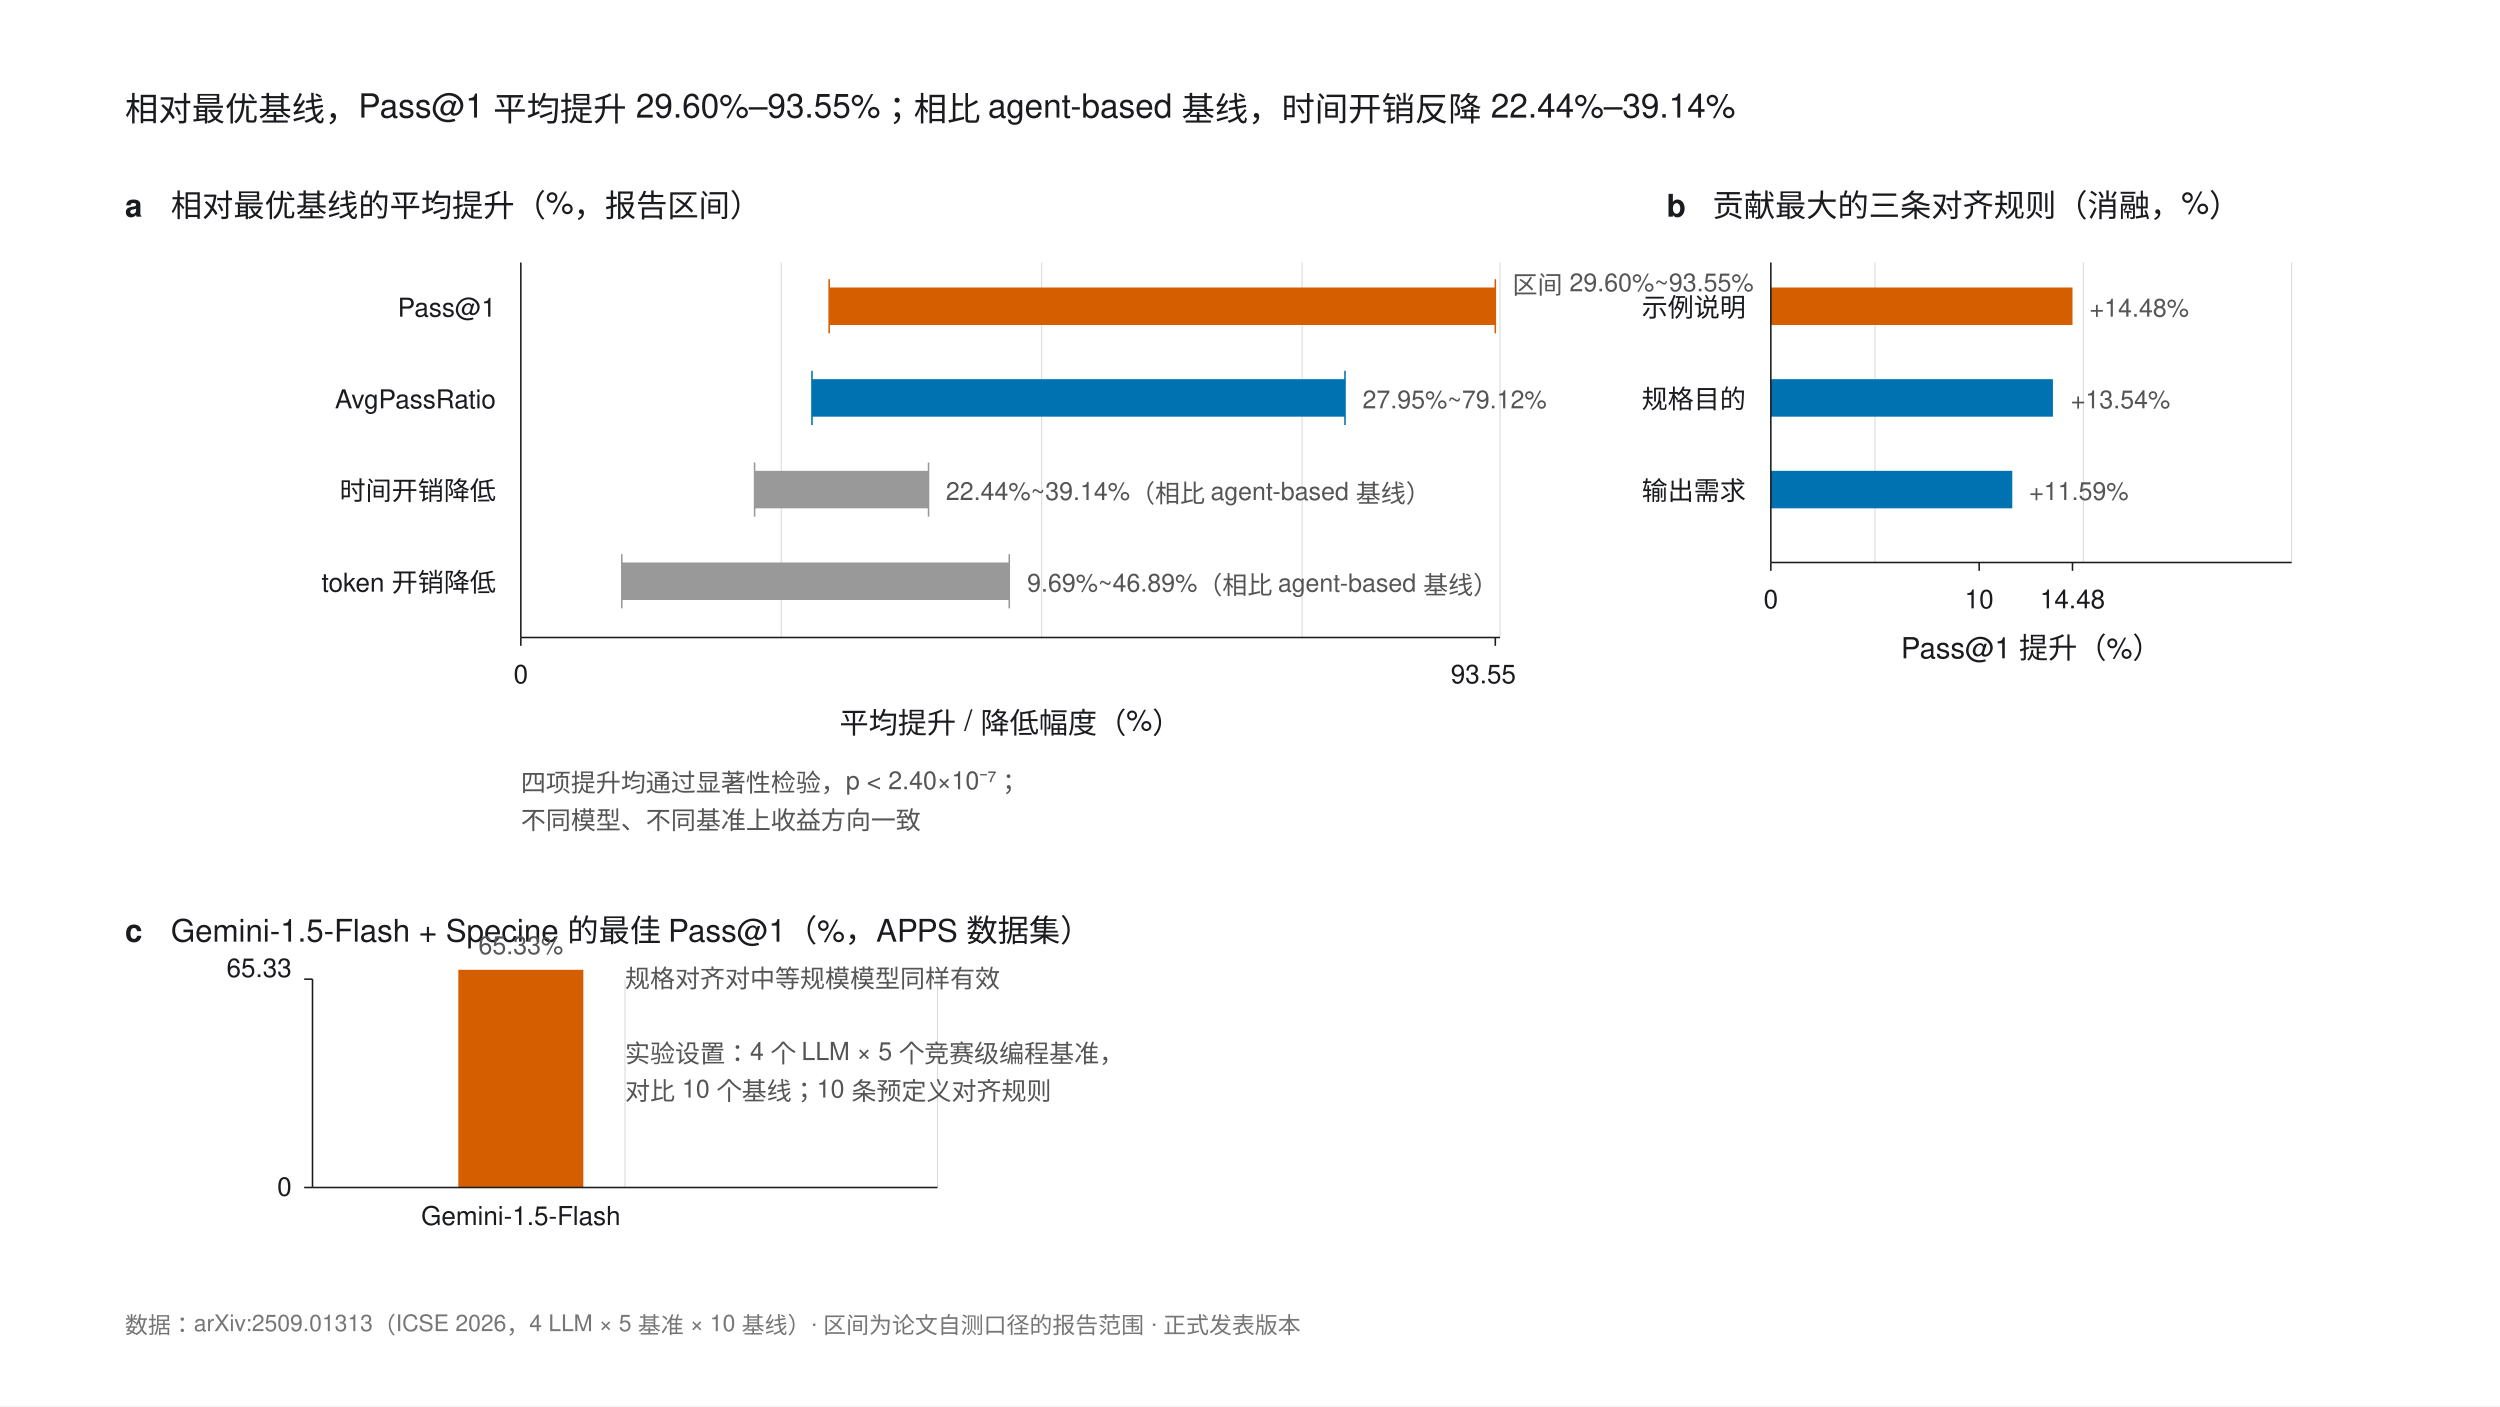
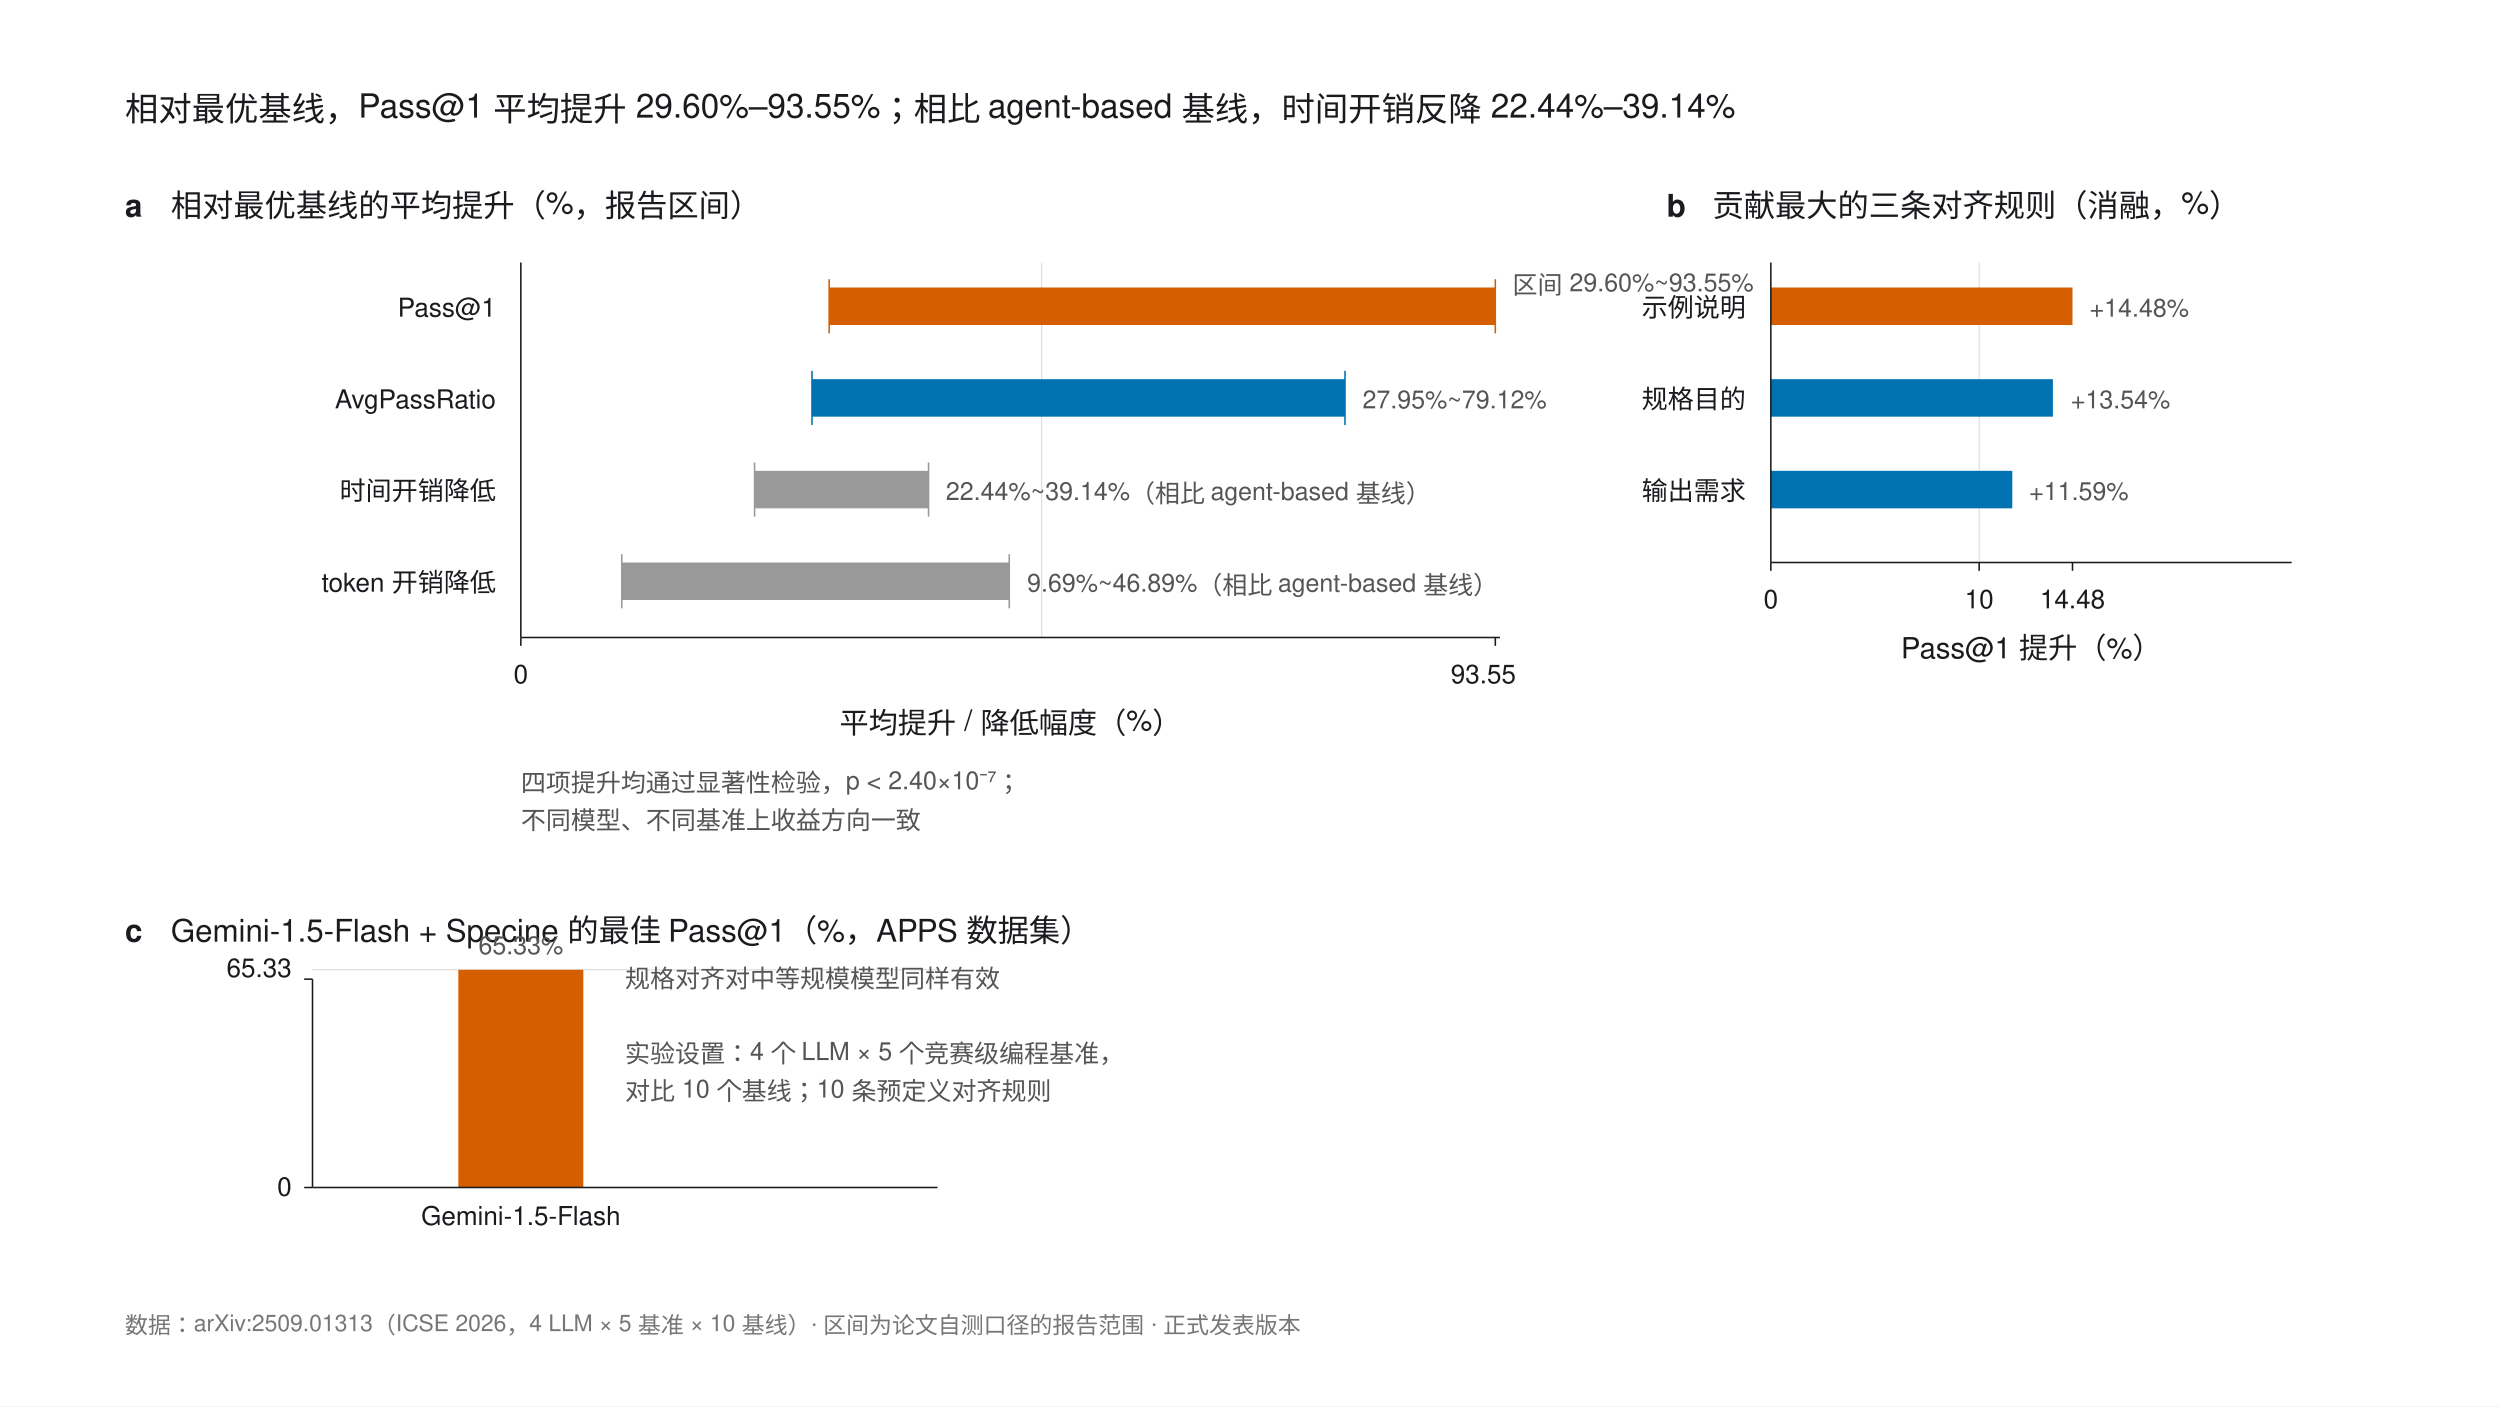
<svg xmlns="http://www.w3.org/2000/svg" width="1200" height="675" viewBox="0 0 1200 675" font-family="'Helvetica Neue',Helvetica,Arial,'PingFang SC',sans-serif">
  <rect width="1200" height="675" fill="#FFFFFF" />
  <text x="60" y="58" font-size="16" fill="#1A1B1E">相对最优基线，Pass@1 平均提升 29.60%–93.55%；相比 agent-based 基线，时间开销反降 22.44%–39.14%</text>
  <text x="60" y="104" font-size="15" font-weight="bold" fill="#1A1B1E">a</text>
  <text x="82" y="104" font-size="15" fill="#1A1B1E">相对最优基线的平均提升（%，报告区间）</text>
  <g stroke="#D9D9D9" stroke-width="0.5">
-     <line x1="375" y1="126" x2="375" y2="306" />
    <line x1="500" y1="126" x2="500" y2="306" />
-     <line x1="625" y1="126" x2="625" y2="306" />
-     <line x1="720" y1="126" x2="720" y2="306" />
  </g>
  <text x="238" y="152" font-size="12.5" fill="#1A1B1E" text-anchor="end">Pass@1</text>
  <rect x="398" y="138" width="319.75" height="18" fill="#D55E00" />
  <line x1="398" y1="134" x2="398" y2="160" stroke="#D55E00" stroke-width="0.75" />
  <line x1="717.75" y1="134" x2="717.75" y2="160" stroke="#D55E00" stroke-width="0.75" />
  <text x="726" y="141" font-size="12" fill="#555">区间 29.60%~93.55%</text>
  <text x="238" y="196" font-size="12.5" fill="#1A1B1E" text-anchor="end">AvgPassRatio</text>
  <rect x="389.75" y="182" width="255.85" height="18" fill="#0072B2" />
  <line x1="389.75" y1="178" x2="389.75" y2="204" stroke="#0072B2" stroke-width="0.75" />
  <line x1="645.6" y1="178" x2="645.6" y2="204" stroke="#0072B2" stroke-width="0.75" />
  <text x="654" y="196" font-size="12" fill="#555">27.95%~79.12%</text>
  <text x="238" y="240" font-size="12.5" fill="#1A1B1E" text-anchor="end">时间开销降低</text>
  <rect x="362.2" y="226" width="83.5" height="18" fill="#999999" />
  <line x1="362.2" y1="222" x2="362.2" y2="248" stroke="#999999" stroke-width="0.75" />
  <line x1="445.7" y1="222" x2="445.7" y2="248" stroke="#999999" stroke-width="0.75" />
  <text x="454" y="240" font-size="12" fill="#555">22.44%~39.14%（相比 agent-based 基线）</text>
  <text x="238" y="284" font-size="12.5" fill="#1A1B1E" text-anchor="end">token 开销降低</text>
  <rect x="298.45" y="270" width="186" height="18" fill="#999999" />
  <line x1="298.45" y1="266" x2="298.45" y2="292" stroke="#999999" stroke-width="0.75" />
  <line x1="484.45" y1="266" x2="484.45" y2="292" stroke="#999999" stroke-width="0.75" />
  <text x="493" y="284" font-size="12" fill="#555">9.69%~46.89%（相比 agent-based 基线）</text>
  <line x1="250" y1="306" x2="720" y2="306" stroke="#1A1B1E" stroke-width="0.75" />
  <line x1="250" y1="126" x2="250" y2="306" stroke="#1A1B1E" stroke-width="0.75" />
  <g stroke="#1A1B1E" stroke-width="0.75">
    <line x1="250" y1="306" x2="250" y2="310" />
    <line x1="717.75" y1="306" x2="717.75" y2="310" />
  </g>
  <g font-size="12.5" fill="#1A1B1E" text-anchor="middle">
    <text x="250" y="328">0</text>
    <text x="712" y="328">93.55</text>
  </g>
  <text x="485" y="352" font-size="14" fill="#1A1B1E" text-anchor="middle">平均提升 / 降低幅度（%）</text>
  <text x="250" y="380" font-size="12" fill="#555">四项提升均通过显著性检验，p &lt; 2.40×10⁻⁷；</text>
  <text x="250" y="398" font-size="12" fill="#555">不同模型、不同基准上收益方向一致</text>
  <text x="800" y="104" font-size="15" font-weight="bold" fill="#1A1B1E">b</text>
  <text x="822" y="104" font-size="15" fill="#1A1B1E">贡献最大的三条对齐规则（消融，%）</text>
  <g stroke="#D9D9D9" stroke-width="0.5">
-     <line x1="900" y1="126" x2="900" y2="270" />
-     <line x1="1000" y1="126" x2="1000" y2="270" />
-     <line x1="1100" y1="126" x2="1100" y2="270" />
+     <line x1="950" y1="126" x2="950" y2="270" />
  </g>
  <text x="838" y="152" font-size="12.5" fill="#1A1B1E" text-anchor="end">示例说明</text>
  <rect x="850" y="138" width="144.8" height="18" fill="#D55E00" />
  <text x="1003" y="152" font-size="12" fill="#555">+14.48%</text>
  <text x="838" y="196" font-size="12.5" fill="#1A1B1E" text-anchor="end">规格目的</text>
  <rect x="850" y="182" width="135.4" height="18" fill="#0072B2" />
  <text x="994" y="196" font-size="12" fill="#555">+13.54%</text>
  <text x="838" y="240" font-size="12.5" fill="#1A1B1E" text-anchor="end">输出需求</text>
  <rect x="850" y="226" width="115.9" height="18" fill="#0072B2" />
  <text x="974" y="240" font-size="12" fill="#555">+11.59%</text>
  <line x1="850" y1="270" x2="1100" y2="270" stroke="#1A1B1E" stroke-width="0.75" />
  <line x1="850" y1="126" x2="850" y2="270" stroke="#1A1B1E" stroke-width="0.75" />
  <g stroke="#1A1B1E" stroke-width="0.75">
    <line x1="850" y1="270" x2="850" y2="274" />
    <line x1="950" y1="270" x2="950" y2="274" />
    <line x1="994.8" y1="270" x2="994.8" y2="274" />
  </g>
  <g font-size="12.5" fill="#1A1B1E" text-anchor="middle">
    <text x="850" y="292">0</text>
    <text x="950" y="292">10</text>
    <text x="994.8" y="292">14.48</text>
  </g>
  <text x="975" y="316" font-size="14" fill="#1A1B1E" text-anchor="middle">Pass@1 提升（%）</text>
  <text x="60" y="452" font-size="15" font-weight="bold" fill="#1A1B1E">c</text>
  <text x="82" y="452" font-size="15" fill="#1A1B1E">Gemini-1.5-Flash + Specine 的最佳 Pass@1（%，APPS 数据集）</text>
  <g stroke="#D9D9D9" stroke-width="0.5">
-     <line x1="150" y1="470" x2="150" y2="570" />
-     <line x1="300" y1="470" x2="300" y2="570" />
-     <line x1="450" y1="470" x2="450" y2="570" />
+     <line x1="150" y1="465.5" x2="450" y2="465.5" />
  </g>
  <rect x="220" y="465.5" width="60" height="104.5" fill="#D55E00" />
  <text x="250" y="458" font-size="12" fill="#555" text-anchor="middle">65.33%</text>
  <text x="250" y="588" font-size="12.5" fill="#1A1B1E" text-anchor="middle">Gemini-1.5-Flash</text>
  <line x1="150" y1="570" x2="450" y2="570" stroke="#1A1B1E" stroke-width="0.75" />
  <line x1="150" y1="470" x2="150" y2="570" stroke="#1A1B1E" stroke-width="0.75" />
  <g stroke="#1A1B1E" stroke-width="0.75">
    <line x1="150" y1="570" x2="146" y2="570" />
    <line x1="150" y1="470" x2="146" y2="470" />
  </g>
  <g font-size="12.5" fill="#1A1B1E" text-anchor="end">
    <text x="140" y="574">0</text>
    <text x="140" y="469">65.33</text>
  </g>
  <text x="300" y="474" font-size="12" fill="#555">规格对齐对中等规模模型同样有效</text>
  <text x="300" y="510" font-size="12" fill="#555">实验设置：4 个 LLM × 5 个竞赛级编程基准，</text>
  <text x="300" y="528" font-size="12" fill="#555">对比 10 个基线；10 条预定义对齐规则</text>
  <text x="60" y="640" font-size="11" fill="#767676">数据：arXiv:2509.01313（ICSE 2026，4 LLM × 5 基准 × 10 基线）· 区间为论文自测口径的报告范围 · 正式发表版本</text>
</svg>
